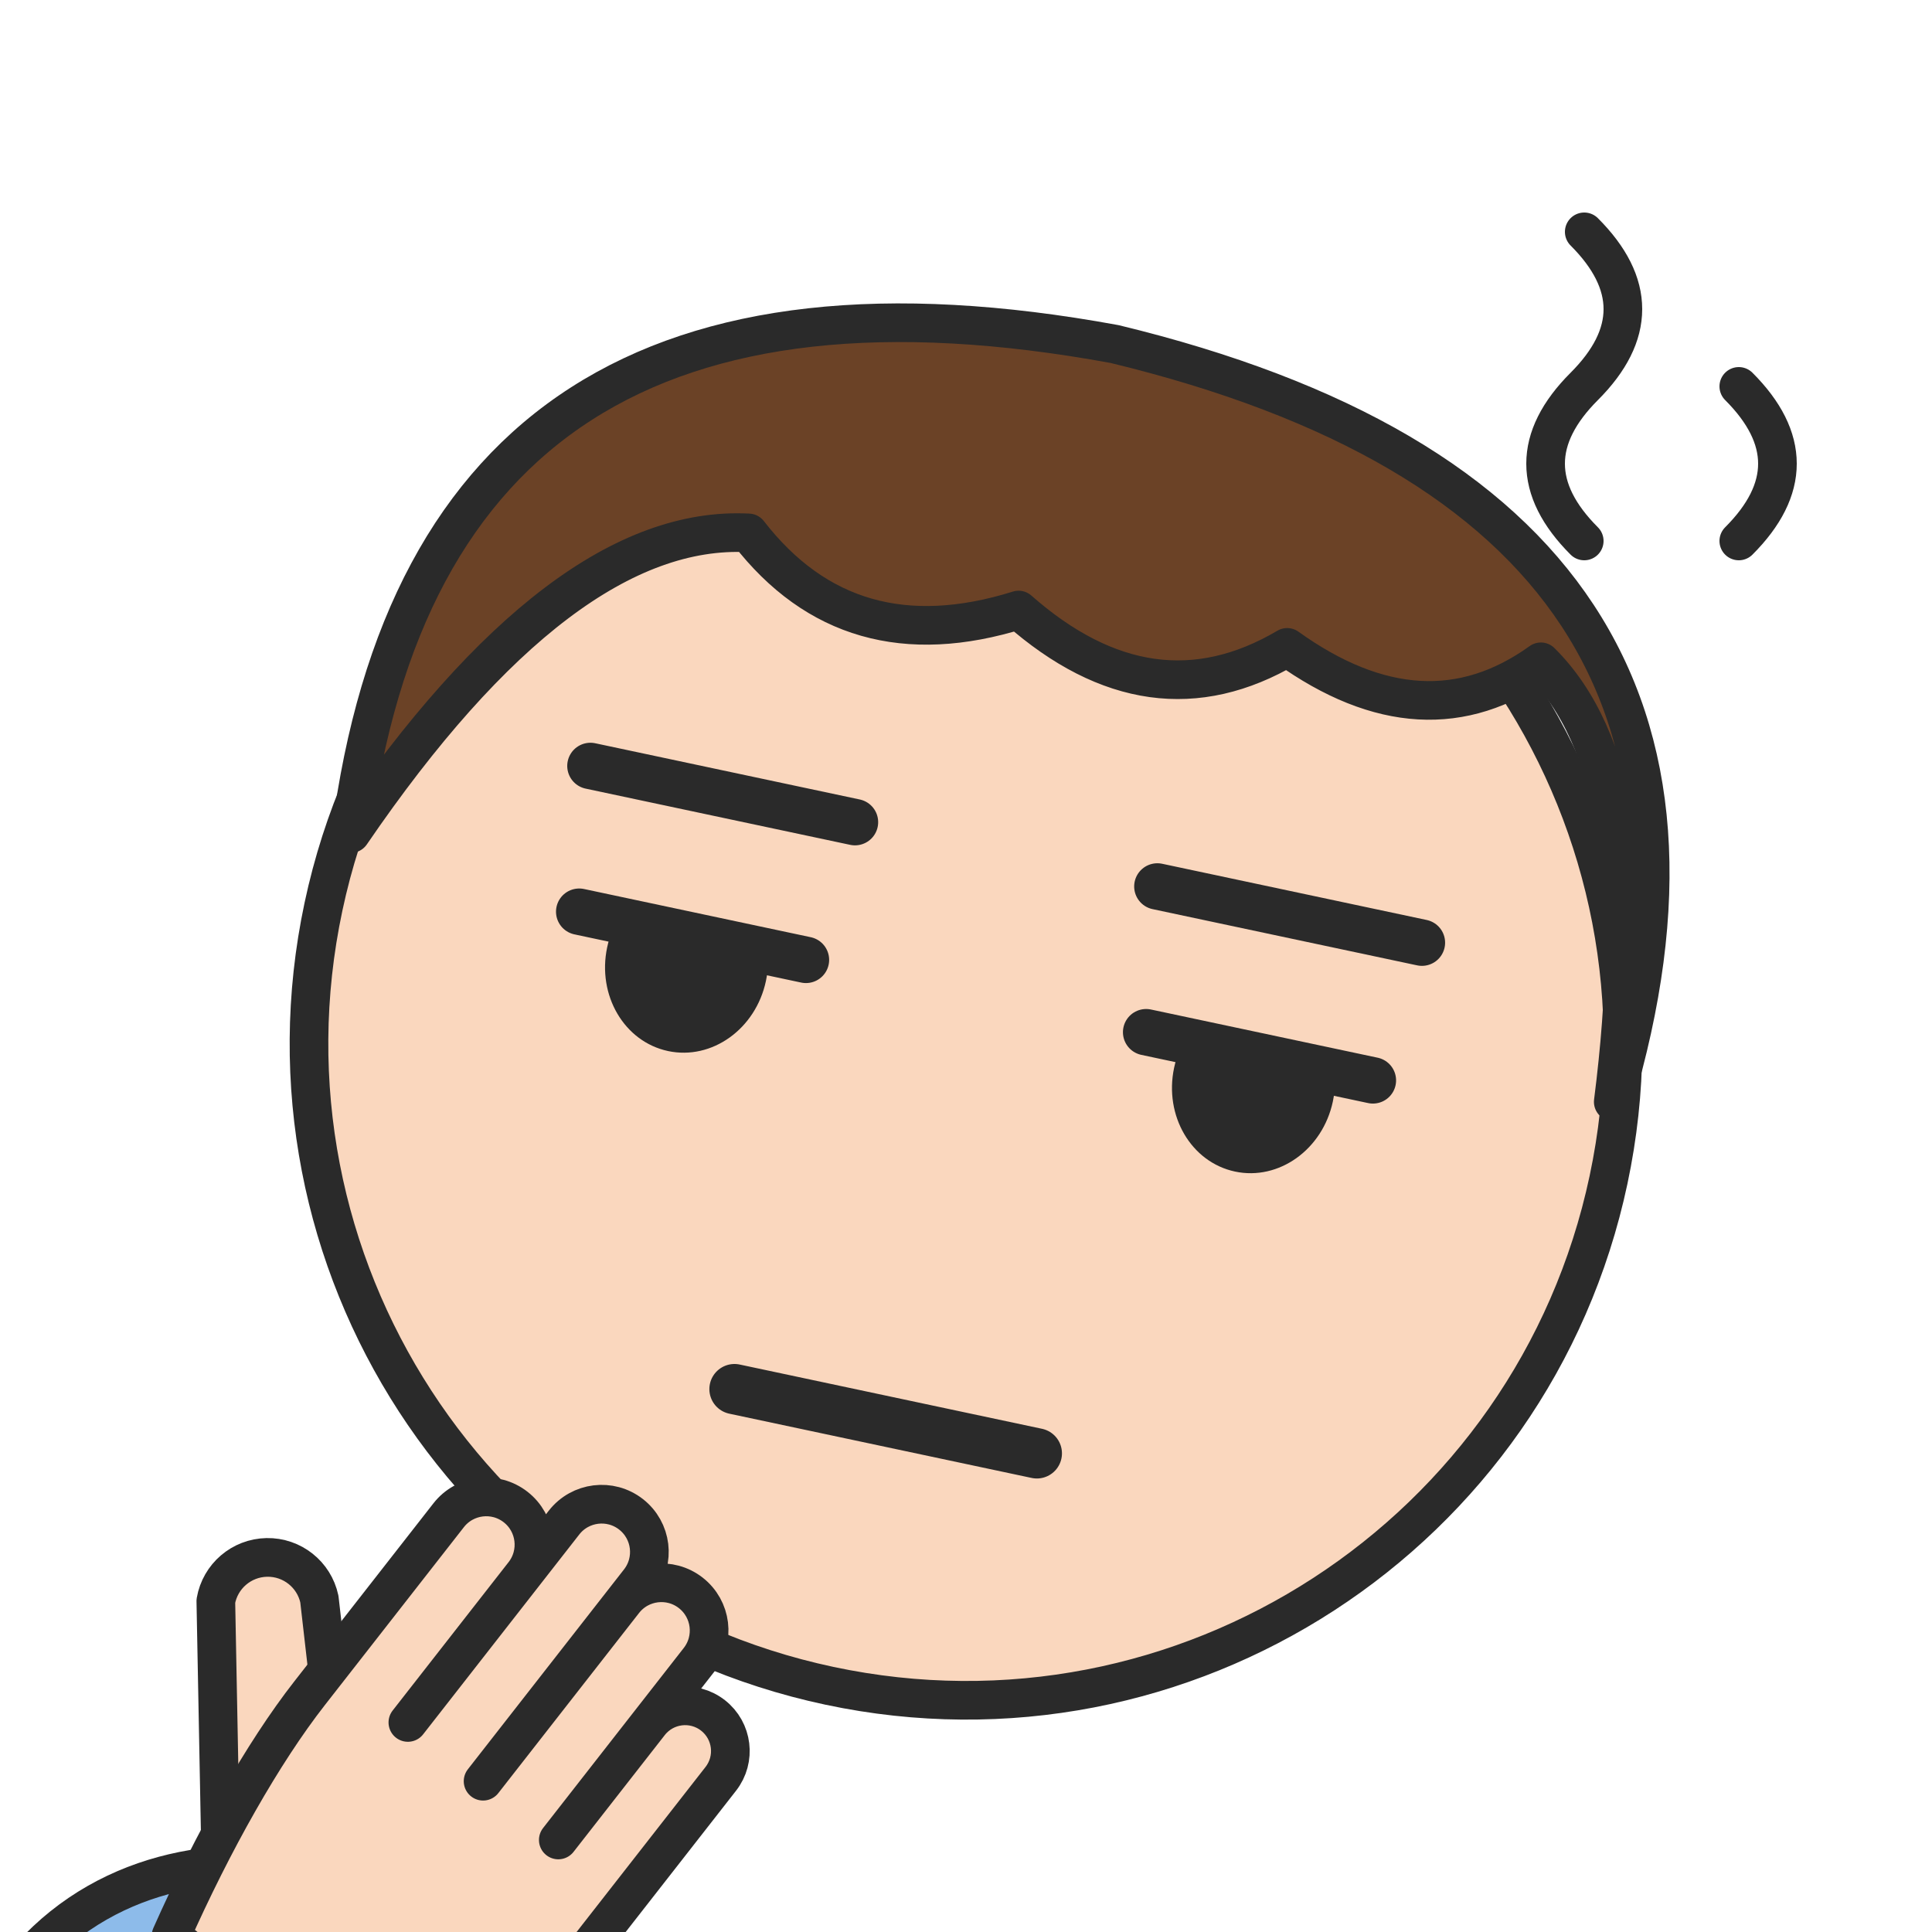
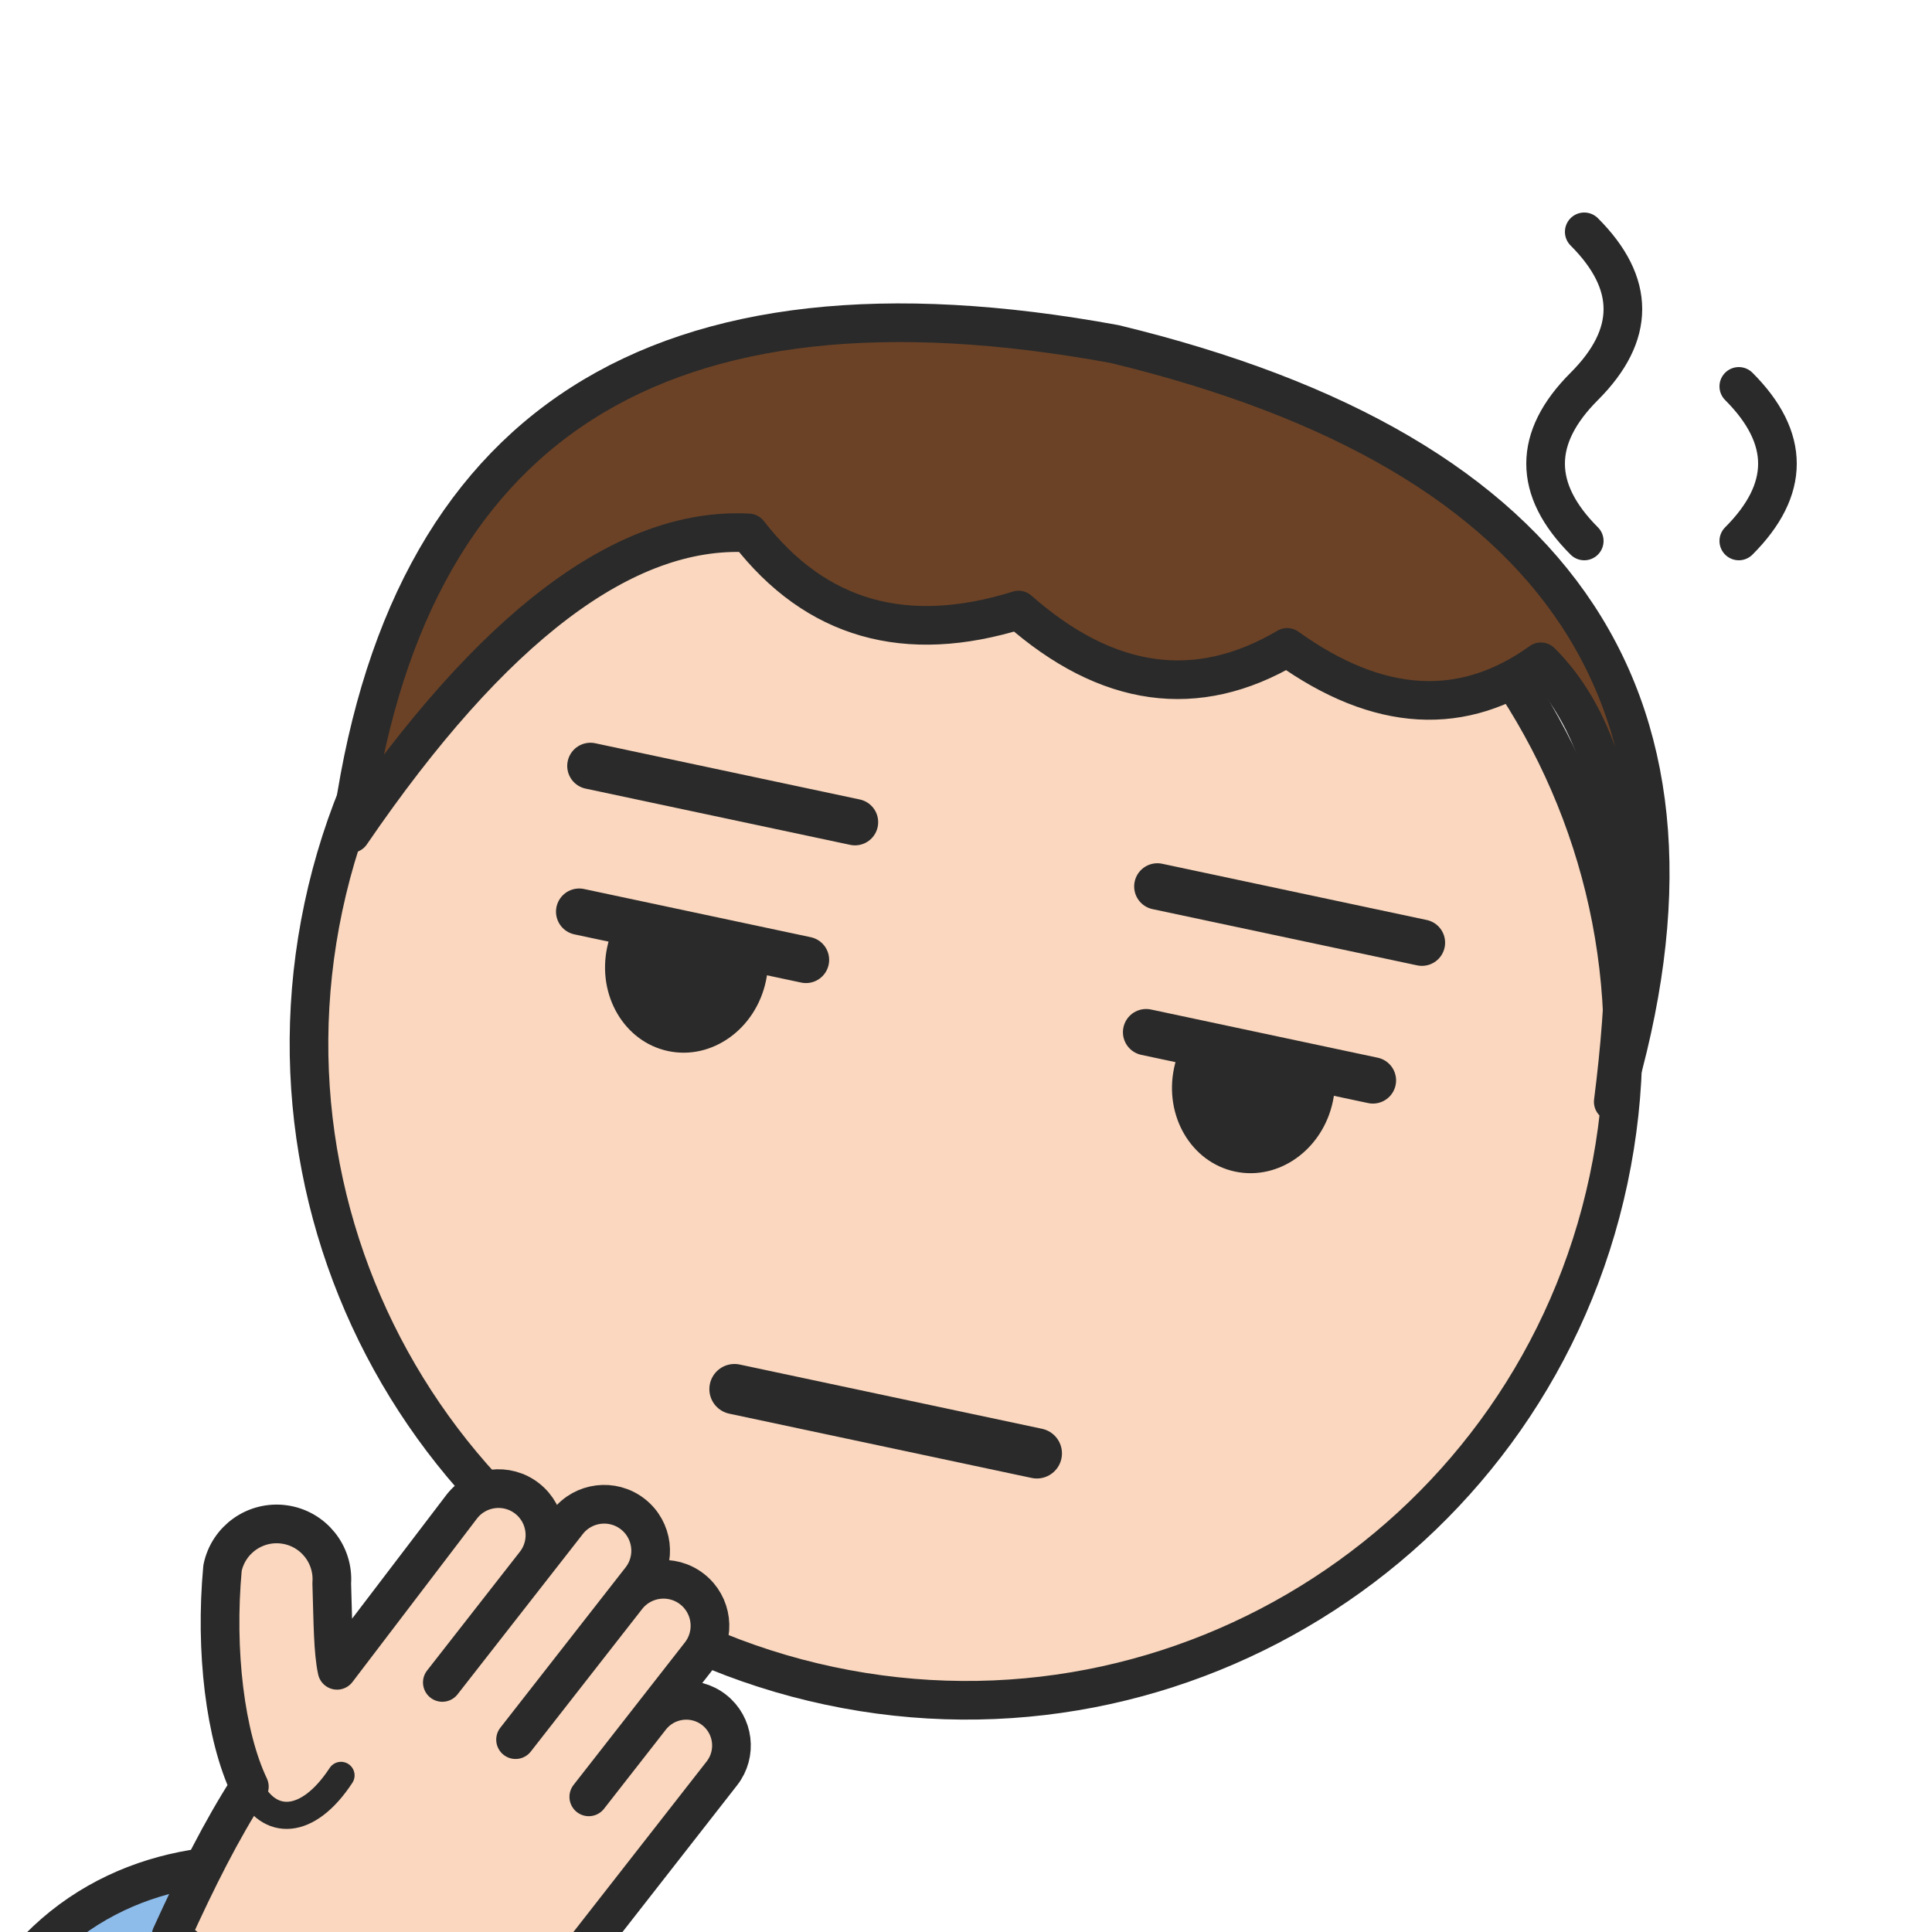
<svg xmlns="http://www.w3.org/2000/svg" viewBox="0 0 100 100" width="512" height="512" stroke-linecap="round" stroke-linejoin="round" role="img" aria-label="znudený">
  <g transform="rotate(12 50 54)">
    <circle cx="50" cy="54" r="34" fill="#FAD7BE" stroke="#2A2A2A" stroke-width="2" />
    <path d="M16.6 50 Q14 18 50 17 Q86 18 83.4 50 Q82 33 75 28.5 Q70 34 62 30.5 Q56 36 48 31.5 Q40 36 33.5 30.5 Q24 32 16.6 50 Z" fill="#6B4226" stroke="#2A2A2A" stroke-width="2" />
    <path d="M28 44 H42" fill="none" stroke="#2A2A2A" stroke-width="2.4" />
    <path d="M58 44 H72" fill="none" stroke="#2A2A2A" stroke-width="2.4" />
    <ellipse cx="35" cy="53" rx="4.2" ry="4.6" fill="#2A2A2A" stroke="#2A2A2A" stroke-width="0" />
    <path d="M29 51.5 H41 V46 H29 Z" fill="#FAD7BE" stroke="#2A2A2A" stroke-width="0" />
    <path d="M29 51.5 H41" fill="none" stroke="#2A2A2A" stroke-width="2.4" />
    <ellipse cx="65" cy="53" rx="4.2" ry="4.6" fill="#2A2A2A" stroke="#2A2A2A" stroke-width="0" />
    <path d="M59 51.5 H71 V46 H59 Z" fill="#FAD7BE" stroke="#2A2A2A" stroke-width="0" />
    <path d="M59 51.5 H71" fill="none" stroke="#2A2A2A" stroke-width="2.4" />
    <path d="M42 74 H58" fill="none" stroke="#2A2A2A" stroke-width="2.6" />
  </g>
  <path d="M6 108 Q8 104 13 104" fill="none" stroke="#2A2A2A" stroke-width="17" />
  <path d="M6 108 Q8 104 13 104" fill="none" stroke="#8DBBEA" stroke-width="13" />
  <g transform="translate(15 105) rotate(38) scale(1.3 1.3)">
-     <path d="M-5 -2 L-12.8 -11.6 A2.1 2.1 0 0 1 -9.6 -14.2 L-3.5 -8 Z" fill="#FAD7BE" stroke="#2A2A2A" stroke-width="1.54" />
-     <path d="M-6 0 C-7 -4 -7.6 -8 -7.6 -11 L-7.6 -20 A1.9 1.9 0 0 1 -3.8 -20 L-3.8 -12.5 L-3.8 -22.6 A1.9 1.9 0 0 1 0 -22.6 L0 -12.5 L0 -21.6 A1.9 1.9 0 0 1 3.8 -21.6 L3.8 -12.5 L3.8 -18.4 A1.8 1.8 0 0 1 7.4 -18.4 L7.4 -9 C7.4 -5 6.8 -2 6 0 Z" fill="#FAD7BE" stroke="#2A2A2A" stroke-width="1.54" />
+     <path d="M-6 0 C-6.6 -2.5 -7 -4.5 -7.2 -6.6 C-9.2 -7.6 -11.6 -10 -13.4 -12.8 A2.2 2.2 0 0 1 -9.6 -15 C-8.6 -13.8 -7.9 -12.9 -7.3 -12.4 L-7.4 -20.6 A1.85 1.85 0 0 1 -3.7 -20.6 L-3.7 -14.6 L-3.7 -22.7 A1.85 1.85 0 0 1 0 -22.7 L0 -14.6 L0 -21.8 A1.85 1.85 0 0 1 3.7 -21.8 L3.7 -14.6 L3.7 -18.6 A1.8 1.8 0 0 1 7.3 -18.6 L7.3 -10 C7.3 -5.6 6.8 -2.6 6 0 Z" fill="#FAD7BE" stroke="#2A2A2A" stroke-width="1.54" />
+     <path d="M-7.2 -6.6 C-5.6 -5.8 -4.4 -6.8 -4.6 -9.2" fill="none" stroke="#2A2A2A" stroke-width="1.08" />
  </g>
  <path d="M82 12 Q86 16 82 20 Q78 24 82 28" fill="none" stroke="#2A2A2A" stroke-width="2" />
  <path d="M90 20 Q94 24 90 28" fill="none" stroke="#2A2A2A" stroke-width="2" />
</svg>
